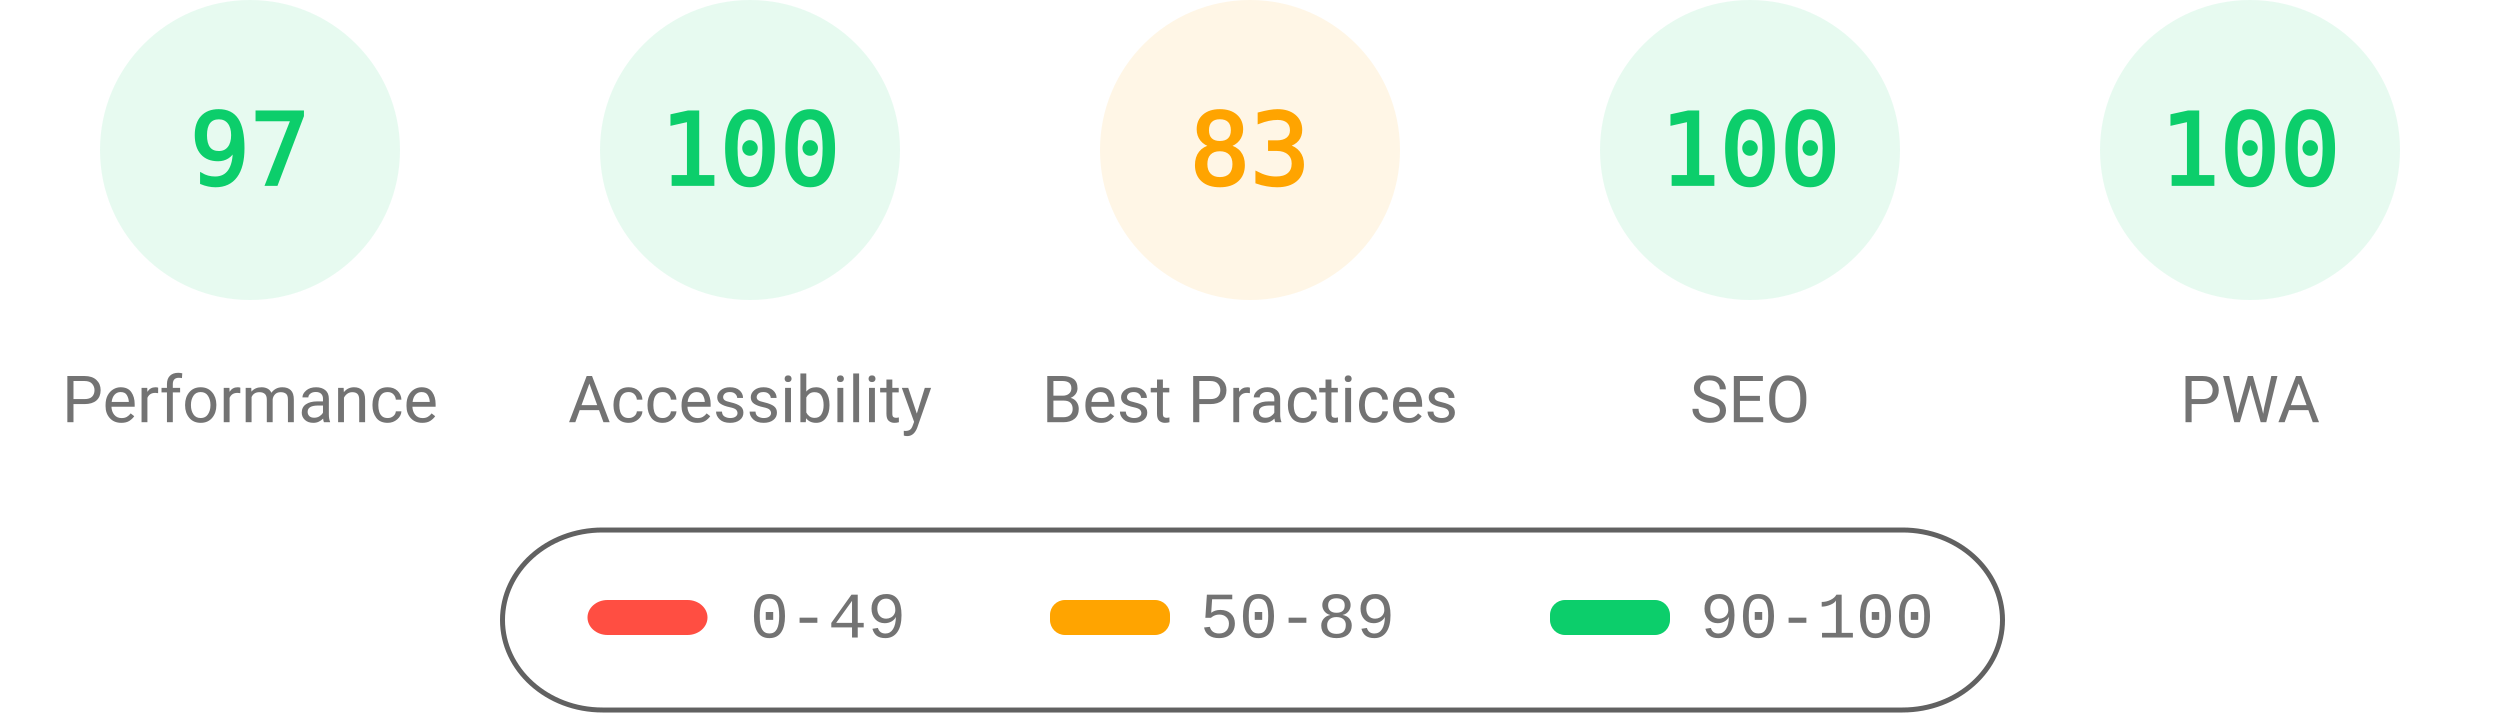
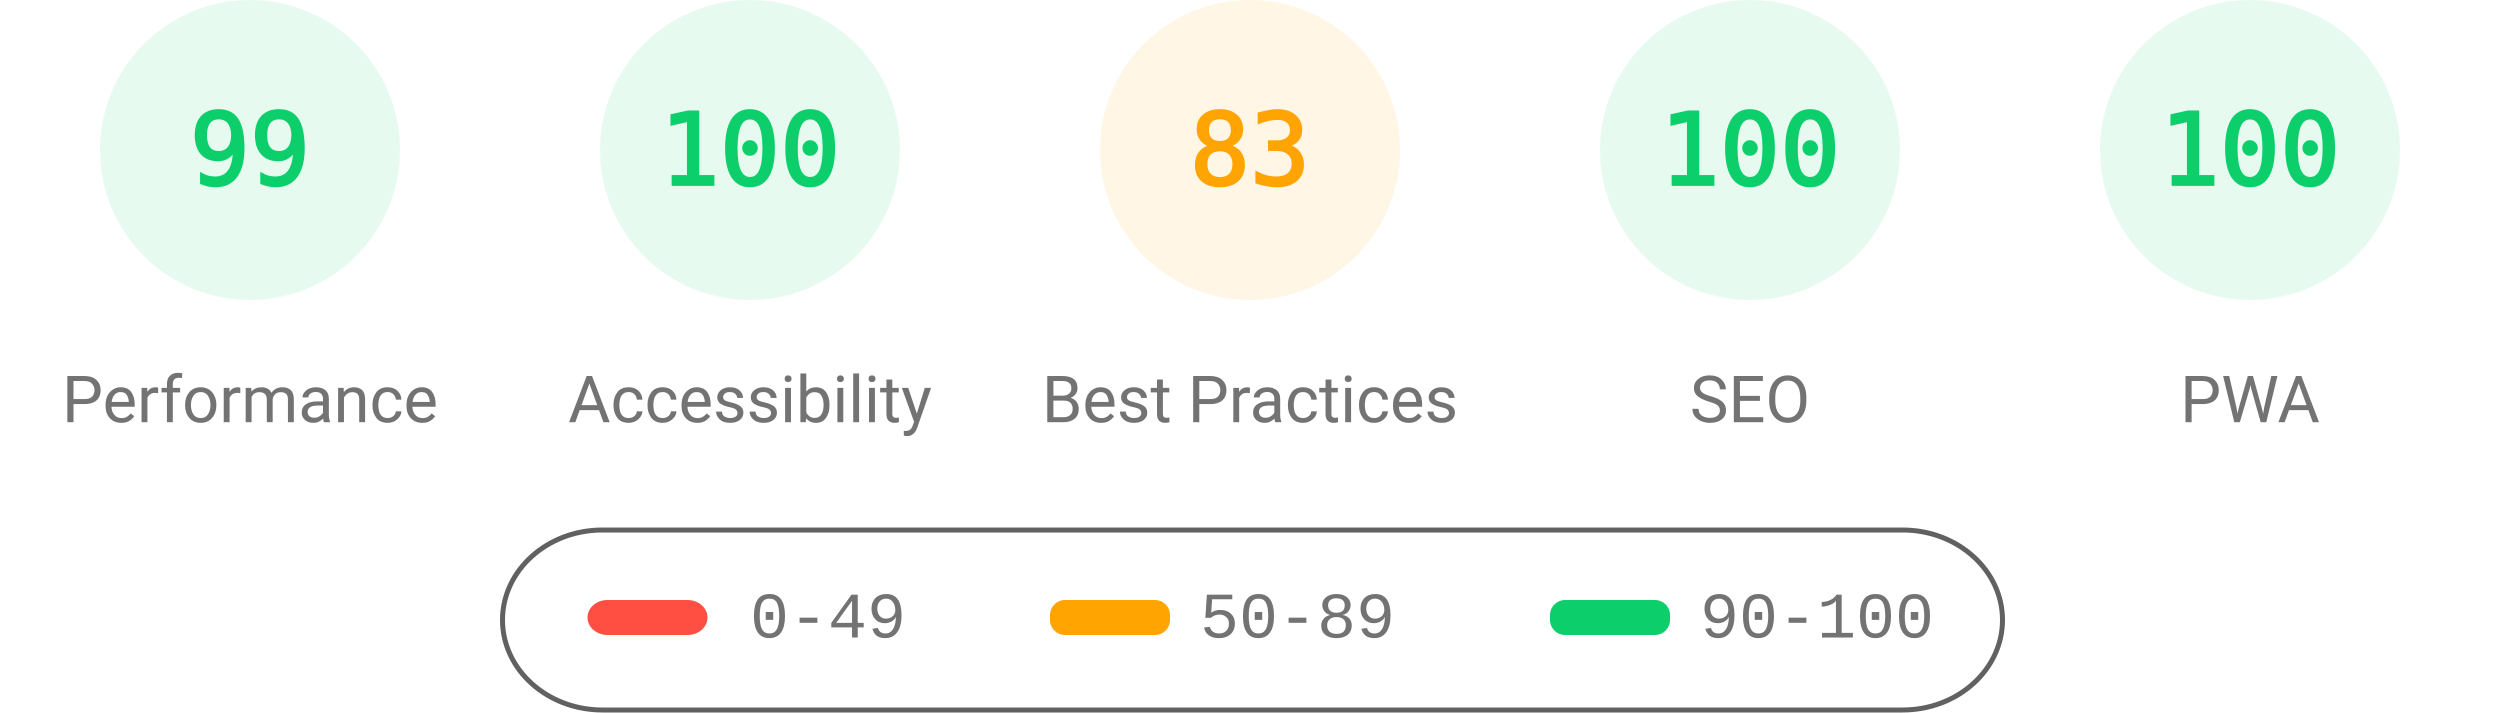
<svg xmlns="http://www.w3.org/2000/svg" class="theme" fill="none" width="1000" height="285">
  <style>
			.gauge-base {
				opacity: 0.1
			}
			.gauge-arc {
				fill: none;
				animation-delay: 250ms;
				stroke-linecap: round;
				transform: rotate(-90deg);
				transform-origin: 100px 60px;
				animation: load-gauge 1s ease forwards
			}
			.guage-text {
				font-size: 40px;
				font-family: monospace;
				text-align: center
			}
			.guage-red {
				color: #ff4e42;
				fill: #ff4e42;
				stroke: #ff4e42
			}
			.guage-orange {
				color: #ffa400;
				fill: #ffa400;
				stroke: #ffa400
			}
			.guage-green {
				color: #0cce6b;
				fill: #0cce6b;
				stroke: #0cce6b
			}
			.theme .guage-undefined {
				color: #5c5c5c;
				fill: #5c5c5c;
				stroke: #5c5c5c
			}
			.guage-title {
				stroke: none;
				font-size: 26px;
				line-height: 26px;
				font-family: Roboto, Halvetica, Arial, sans-serif
			}
			.metric.guage-title {
				font-family: 'Courier New', Courier, monospace
			}
			.theme .guage-title {
				color: #737373;
				fill: #737373
			}
			@keyframes load-gauge {
				from {
					stroke-dasharray: 0 352.858
				}
			}
			.theme
				stroke: #616161
			}
		</style>
  <svg class="guage-div guage-perf guage-green" viewBox="0 0 200 200" width="200" height="200" x="0" y="0">
    <circle class="gauge-base" r="56" cx="100" cy="60" stroke-width="8" />
-     <circle class="gauge-arc guage-arc-1" r="56" cx="100" cy="60" stroke-width="8" style="stroke-dasharray: 349.2, 10.8;" />
-     <text class="guage-text" x="100px" y="60px" alignment-baseline="central" dominant-baseline="central" text-anchor="middle">97</text>
+     <circle class="gauge-arc guage-arc-1" r="56" cx="100" cy="60" stroke-width="8" style="stroke-dasharray: 356.4, 3.6;" />
+     <text class="guage-text" x="100px" y="60px" alignment-baseline="central" dominant-baseline="central" text-anchor="middle">99</text>
    <text class="guage-title" x="100px" y="160px" alignment-baseline="central" dominant-baseline="central" text-anchor="middle">Performance</text>
  </svg>
  <svg class="guage-div guage-acc guage-green" viewBox="0 0 200 200" width="200" height="200" x="200" y="0">
    <circle class="gauge-base" r="56" cx="100" cy="60" stroke-width="8" />
    <circle class="gauge-arc guage-arc-2" r="56" cx="100" cy="60" stroke-width="8" style="stroke-dasharray: 360;" />
    <text class="guage-text" x="100px" y="60px" alignment-baseline="central" dominant-baseline="central" text-anchor="middle">100</text>
    <text class="guage-title" x="100px" y="160px" alignment-baseline="central" dominant-baseline="central" text-anchor="middle">Accessibility</text>
  </svg>
  <svg class="guage-div guage-best guage-orange" viewBox="0 0 200 200" width="200" height="200" x="400" y="0">
    <circle class="gauge-base" r="56" cx="100" cy="60" stroke-width="8" />
    <circle class="gauge-arc guage-arc-3" r="56" cx="100" cy="60" stroke-width="8" style="stroke-dasharray: 298.8, 61.2;" />
    <text class="guage-text" x="100px" y="60px" alignment-baseline="central" dominant-baseline="central" text-anchor="middle">83</text>
    <text class="guage-title" x="100px" y="160px" alignment-baseline="central" dominant-baseline="central" text-anchor="middle">Best Practices</text>
  </svg>
  <svg class="guage-div guage-seo guage-green" viewBox="0 0 200 200" width="200" height="200" x="600" y="0">
    <circle class="gauge-base" r="56" cx="100" cy="60" stroke-width="8" />
    <circle class="gauge-arc guage-arc-4" r="56" cx="100" cy="60" stroke-width="8" style="stroke-dasharray: 360,0;" />
    <text class="guage-text" x="100px" y="60px" alignment-baseline="central" dominant-baseline="central" text-anchor="middle">100</text>
    <text class="guage-title" x="100px" y="160px" alignment-baseline="central" dominant-baseline="central" text-anchor="middle">SEO</text>
  </svg>
  <svg class="guage-div guage-pwa guage-green" viewBox="0 0 200 200" width="200" height="200" x="800" y="0">
    <circle class="gauge-base" r="56" cx="100" cy="60" stroke-width="8" />
    <circle class="gauge-arc guage-arc-4" r="56" cx="100" cy="60" stroke-width="8" style="stroke-dasharray: 360, 0;" />
    <text class="guage-text" x="100px" y="60px" alignment-baseline="central" dominant-baseline="central" text-anchor="middle">100</text>
    <text class="guage-title" x="100px" y="160px" alignment-baseline="central" dominant-baseline="central" text-anchor="middle">PWA</text>
  </svg>
  <svg width="604" height="76" x="200" y="210">
    <g>
      <rect fill="none" id="canvas_background" height="80" width="604" y="-1" x="-1" />
      <g display="none" overflow="visible" y="0" x="0" height="100%" width="100%" id="canvasGrid">
        <rect fill="url(#gridpattern)" stroke-width="0" y="0" x="0" height="100%" width="100%" />
      </g>
    </g>
    <g>
      <rect fill-opacity="0" stroke="#616161" stroke-width="2" rx="40" id="svg_2" height="72" width="600" y="2" x="1" fill="#000000" />
      <rect stroke="#000" rx="8" id="svg_3" height="14" width="48" y="30" x="35" stroke-opacity="null" stroke-width="0" fill="#ff4e42" />
      <rect stroke="#000" rx="6" id="svg_4" height="14" width="48" y="30" x="220" stroke-opacity="null" stroke-width="0" fill="#ffa400" />
      <rect stroke="#000" rx="6" id="svg_5" height="14" width="48" y="30" x="420" stroke-opacity="null" stroke-width="0" fill="#0cce6b" />
      <text xml:space="preserve" text-anchor="start" font-family="'Courier New', Courier, monospace" font-size="26" id="svg_6" y="45" x="100" stroke-opacity="null" stroke-width="0" stroke="#000" fill="#737373">0-49</text>
      <text xml:space="preserve" text-anchor="start" font-family="'Courier New', Courier, monospace" font-size="26" id="svg_7" y="45" x="280" stroke-opacity="null" stroke-width="0" stroke="#000" fill="#737373">50-89</text>
      <text xml:space="preserve" text-anchor="start" font-family="'Courier New', Courier, monospace" font-size="26" id="svg_8" y="45" x="480" stroke-opacity="null" stroke-width="0" stroke="#000" fill="#737373">90-100</text>
    </g>
  </svg>
</svg>
